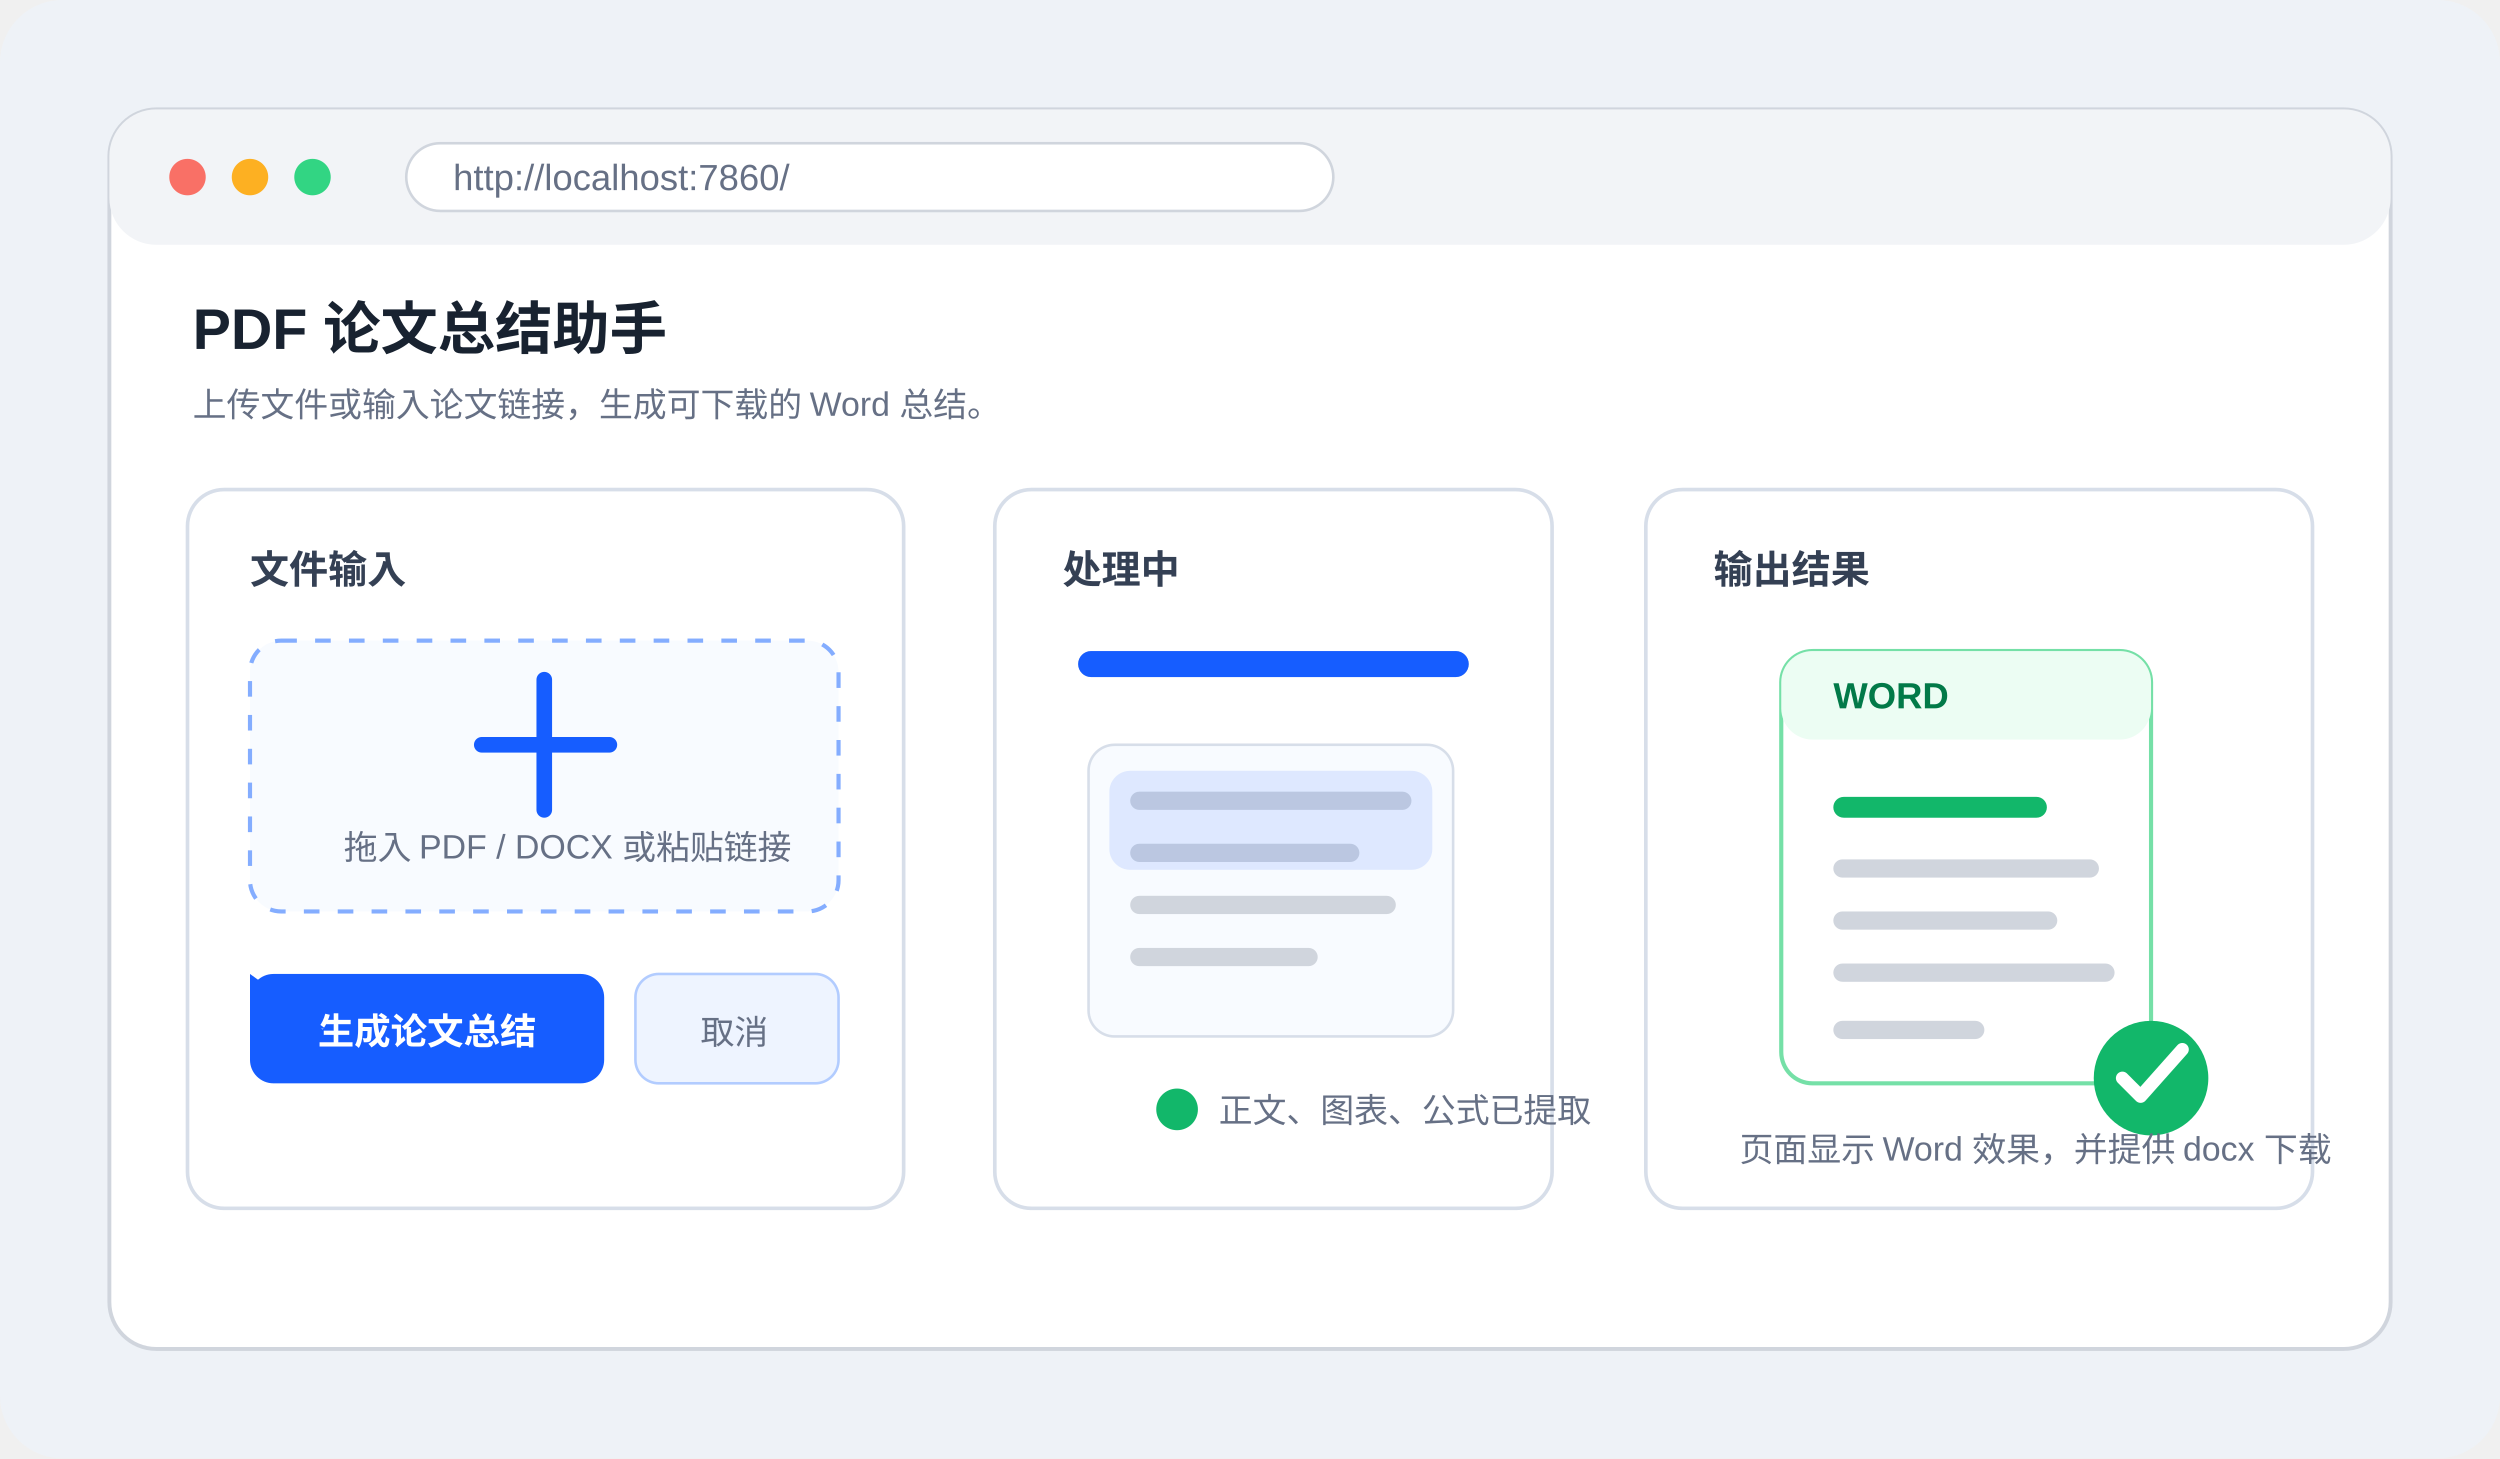
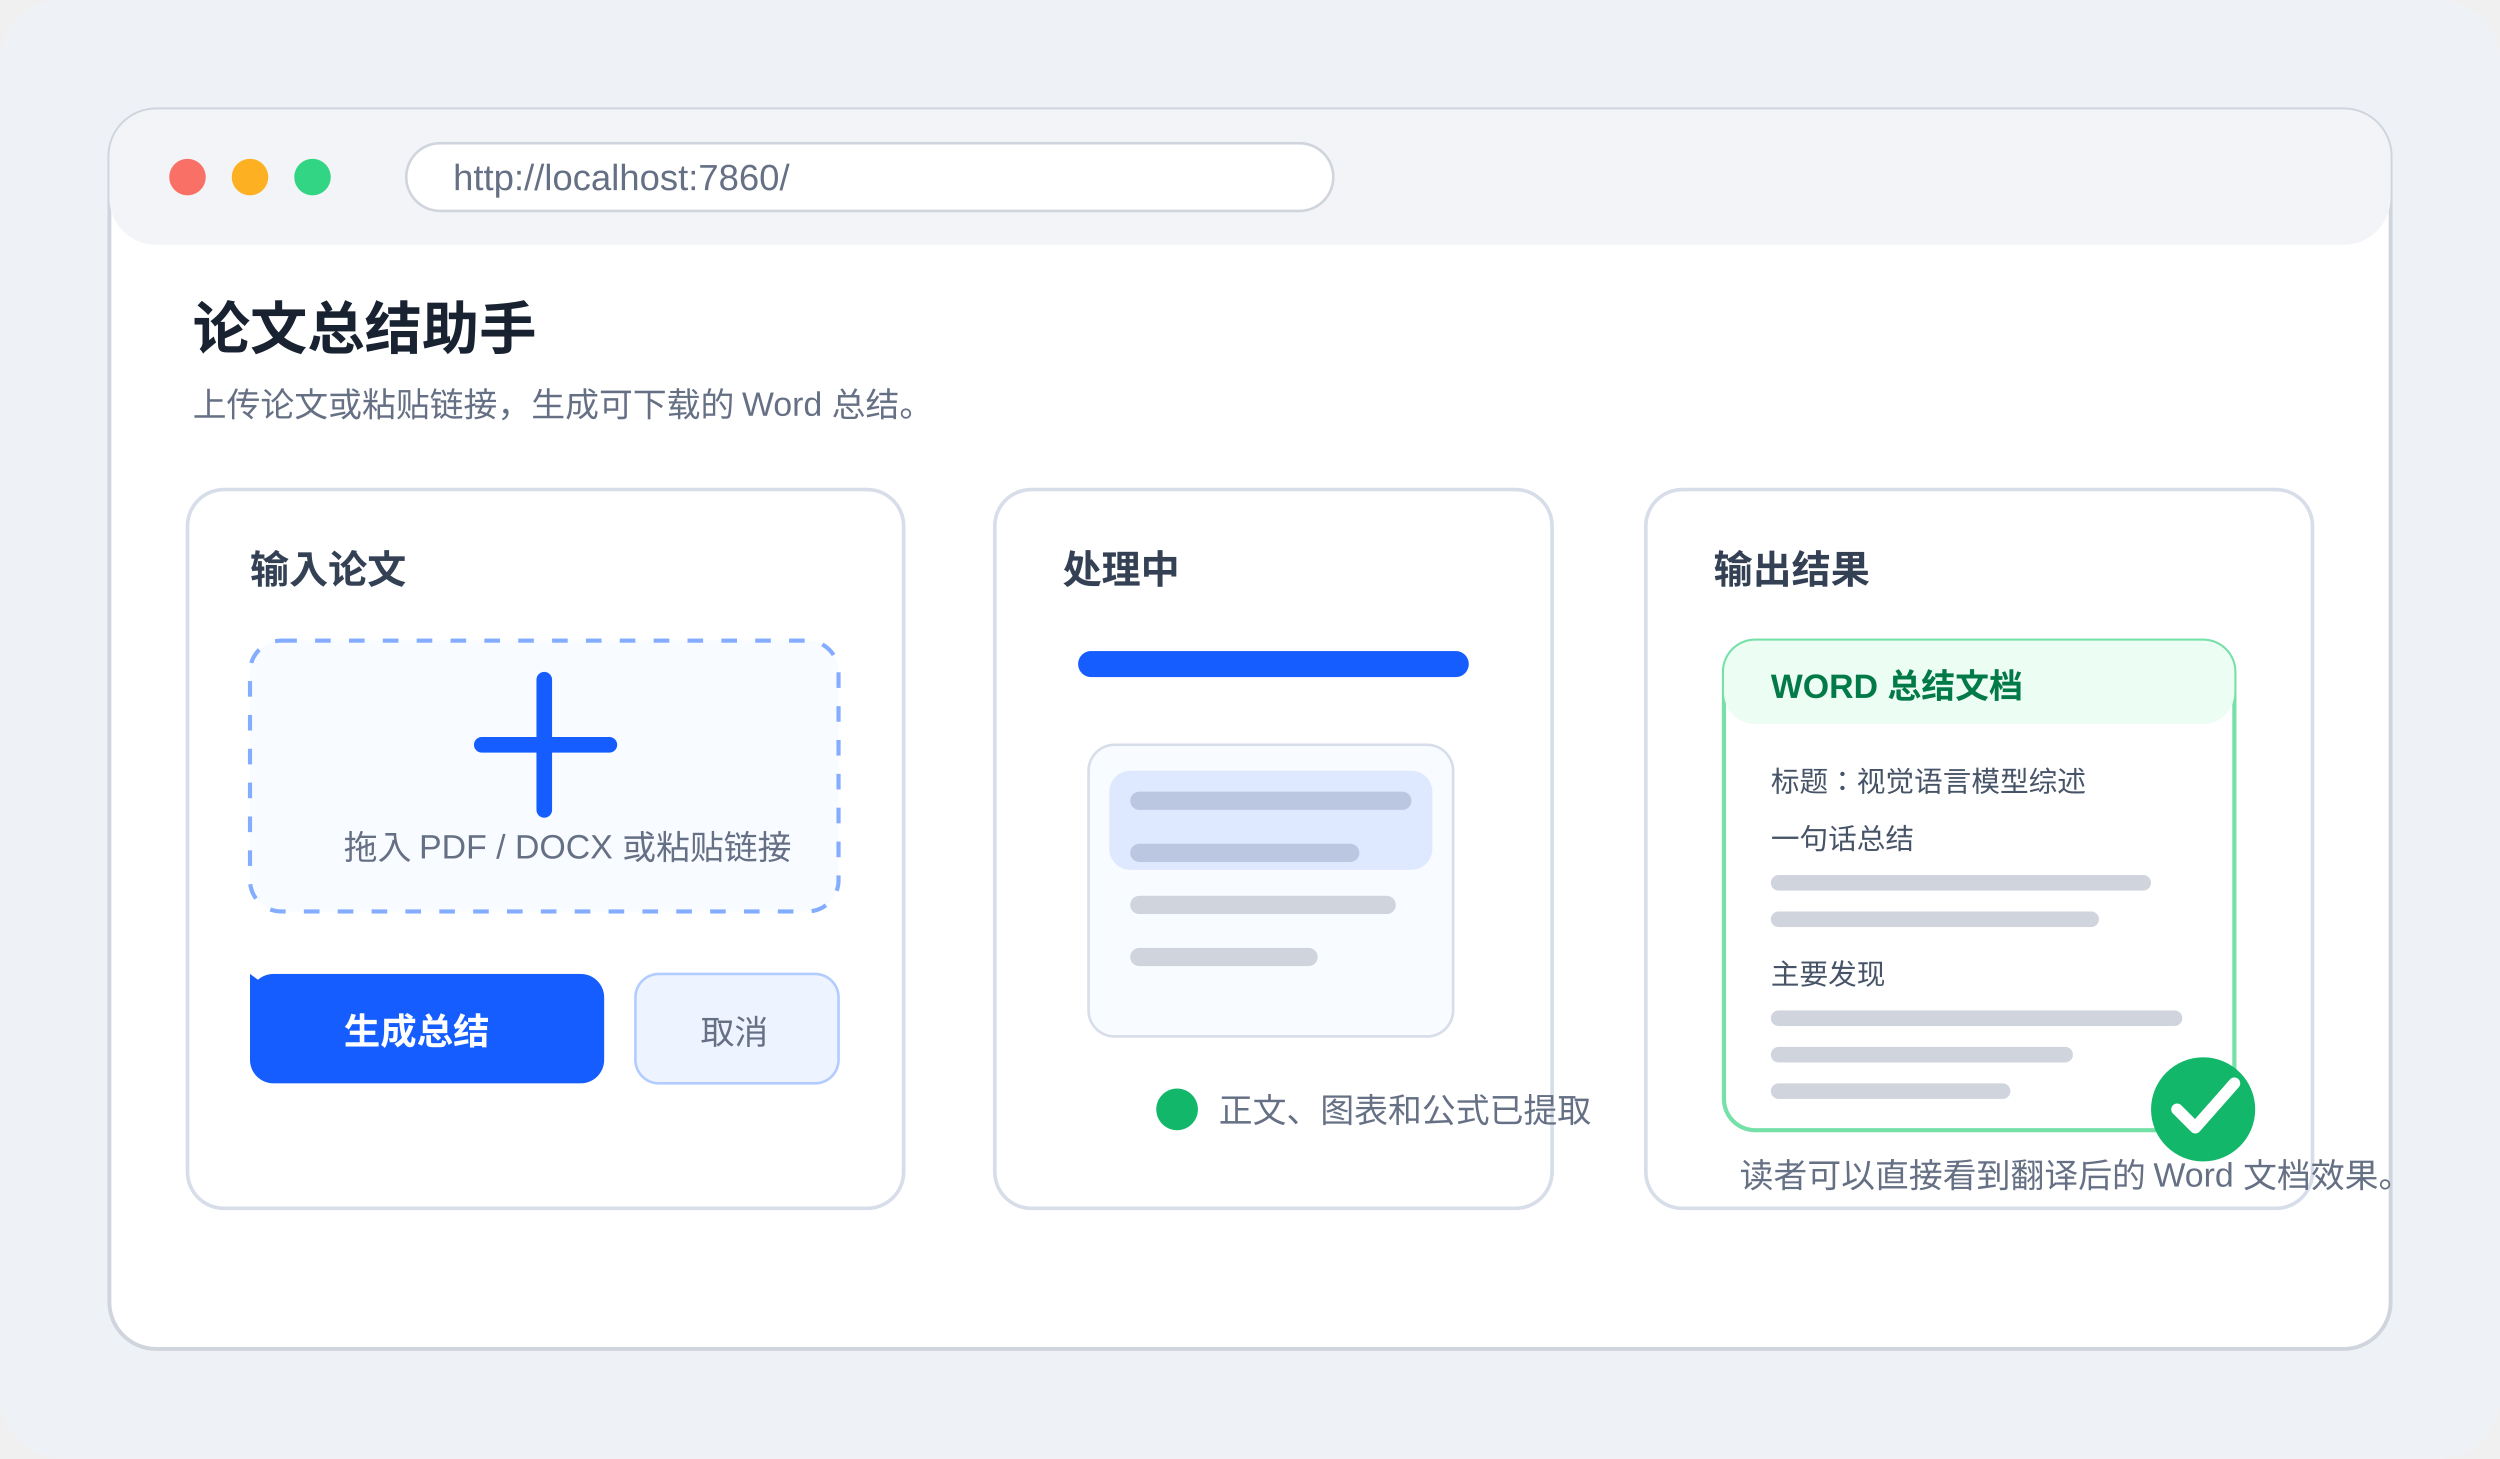
<svg xmlns="http://www.w3.org/2000/svg" width="960" height="560" viewBox="0 0 960 560" fill="none" role="img" aria-labelledby="title desc">
  <style>
    .page { fill: #eef2f7; }
    .browser { fill: #fff; stroke: #d0d5dd; stroke-width: 1.5; }
    .bar { fill: #f2f4f7; }
    .dot-r { fill: #f97066; }
    .dot-y { fill: #fdb022; }
    .dot-g { fill: #32d583; }
    .url { fill: #667085; font: 14px "Segoe UI", Arial, sans-serif; }
    .h { fill: #182230; font: 700 22px "Segoe UI", Arial, sans-serif; }
    .label { fill: #344054; font: 700 15px "Segoe UI", Arial, sans-serif; }
    .small { fill: #667085; font: 13px "Segoe UI", Arial, sans-serif; }
+     .tiny { fill: #475467; font: 11px "Segoe UI", Arial, sans-serif; }
    .panel { fill: #fff; stroke: #d7dee9; stroke-width: 1.4; }
    .input { fill: #f8fbff; stroke: #84adff; stroke-width: 1.6; stroke-dasharray: 6 7; }
    .btn { fill: #165dff; }
    .btn2 { fill: #eef4ff; stroke: #b2ccff; }
    .white { fill: #fff; font: 700 14px "Segoe UI", Arial, sans-serif; }
-     .blue { fill: #165dff; }
    .green { fill: #12b76a; }
    .line { fill: #d0d5dd; }
    .scan { fill: #165dff; opacity: .12; animation: scan 5.8s ease-in-out infinite; }
    .cursor { fill: #165dff; animation: cursor 5.8s ease-in-out infinite; }
    .progress { fill: #165dff; transform-origin: left center; animation: progress 5.8s ease-in-out infinite; }
    .fade-in { animation: appear 5.8s ease-in-out infinite; }
    .word { animation: wordIn 5.8s ease-in-out infinite; transform-origin: center; transform-box: fill-box; }
    .pulse { animation: pulse 5.8s ease-in-out infinite; transform-origin: center; transform-box: fill-box; }
    @keyframes scan {
      0%, 14% { transform: translateY(0); opacity: .04; }
      38% { transform: translateY(96px); opacity: .18; }
      55%, 100% { transform: translateY(96px); opacity: .04; }
    }
    @keyframes cursor {
      0%, 10% { transform: translate(0, 0); opacity: 0; }
      18%, 28% { transform: translate(98px, 54px); opacity: 1; }
      35%, 100% { transform: translate(98px, 54px); opacity: 0; }
    }
    @keyframes progress {
      0%, 25% { transform: scaleX(.04); opacity: .45; }
      55% { transform: scaleX(.72); opacity: 1; }
      76%, 100% { transform: scaleX(1); opacity: 1; }
    }
    @keyframes appear {
      0%, 45% { opacity: .2; transform: translateY(10px); }
      62%, 100% { opacity: 1; transform: translateY(0); }
    }
    @keyframes wordIn {
      0%, 58% { opacity: 0; transform: translateX(36px) scale(.96); }
      76%, 100% { opacity: 1; transform: translateX(0) scale(1); }
    }
    @keyframes pulse {
      0%, 100% { transform: scale(1); }
      45% { transform: scale(1.04); }
    }
  </style>
  <rect class="page" width="960" height="560" rx="24" />
  <rect x="42" y="42" width="876" height="476" rx="18" class="browser" />
  <rect x="42" y="42" width="876" height="52" rx="18" class="bar" />
  <circle cx="72" cy="68" r="7" class="dot-r" />
  <circle cx="96" cy="68" r="7" class="dot-y" />
  <circle cx="120" cy="68" r="7" class="dot-g" />
  <rect x="156" y="55" width="356" height="26" rx="13" fill="#fff" stroke="#d0d5dd" />
  <text x="174" y="73" class="url">http://localhost:7860/</text>
-   <text x="74" y="134" class="h">PDF 论文总结助手</text>
-   <text x="74" y="160" class="small">上传文件或输入论文链接，生成可下载的 Word 总结。</text>
+   <text x="74" y="134" class="h">论文总结助手</text>
+   <text x="74" y="160" class="small">上传论文或粘贴链接，生成可下载的 Word 总结。</text>
  <rect x="72" y="188" width="275" height="276" rx="14" class="panel" />
-   <text x="96" y="224" class="label">文件输入</text>
+   <text x="96" y="224" class="label">输入论文</text>
  <rect x="96" y="246" width="226" height="104" rx="12" class="input" />
  <path d="M185 286 h49 m-25 -25 v50" stroke="#165dff" stroke-width="6" stroke-linecap="round" />
  <text x="132" y="330" class="small">拖入 PDF / DOCX 或粘贴链接</text>
  <rect x="96" y="374" width="136" height="42" rx="9" class="btn pulse" />
-   <text x="122" y="401" class="white">生成论文总结</text>
+   <text x="132" y="401" class="white">生成总结</text>
  <rect x="244" y="374" width="78" height="42" rx="9" class="btn2" />
  <text x="269" y="401" class="small">取消</text>
  <path class="cursor" d="M0 0 L0 32 L9 24 L16 39 L24 35 L17 21 L29 21 Z" transform="translate(96 374)" />
  <rect x="382" y="188" width="214" height="276" rx="14" class="panel" />
  <text x="408" y="224" class="label">处理中</text>
  <rect x="414" y="250" width="150" height="10" rx="5" class="line" />
  <rect x="414" y="250" width="150" height="10" rx="5" class="progress" />
  <rect x="418" y="286" width="140" height="112" rx="10" fill="#f8fbff" stroke="#d7dee9" />
  <rect x="434" y="304" width="108" height="7" rx="3.5" class="line" />
  <rect x="434" y="324" width="88" height="7" rx="3.5" class="line" />
  <rect x="434" y="344" width="102" height="7" rx="3.5" class="line" />
  <rect x="434" y="364" width="72" height="7" rx="3.5" class="line" />
  <rect x="426" y="296" width="124" height="38" rx="8" class="scan" />
  <g class="fade-in">
    <circle cx="452" cy="426" r="8" class="green" />
-     <text x="468" y="431" class="small">正文、图表、公式已提取</text>
+     <text x="468" y="431" class="small">正文、图表和公式已提取</text>
  </g>
  <rect x="632" y="188" width="256" height="276" rx="14" class="panel" />
  <text x="658" y="224" class="label">输出结果</text>
  <g class="word">
-     <rect x="684" y="250" width="142" height="166" rx="12" fill="#ffffff" stroke="#75e0a7" stroke-width="1.6" />
-     <rect x="684" y="250" width="142" height="34" rx="12" fill="#ecfdf3" />
-     <text x="704" y="272" fill="#027a48" font-family="Segoe UI, Arial, sans-serif" font-size="14" font-weight="800">WORD</text>
-     <rect x="704" y="306" width="82" height="8" rx="4" class="green" />
-     <rect x="704" y="330" width="102" height="7" rx="3.5" class="line" />
-     <rect x="704" y="350" width="86" height="7" rx="3.5" class="line" />
-     <rect x="704" y="370" width="108" height="7" rx="3.5" class="line" />
-     <rect x="704" y="392" width="58" height="7" rx="3.5" class="line" />
-     <circle cx="826" cy="414" r="22" class="green" />
-     <path d="M815 414 l7 7 l16 -18" stroke="#fff" stroke-width="5" stroke-linecap="round" stroke-linejoin="round" />
+     <rect x="662" y="246" width="196" height="188" rx="12" fill="#ffffff" stroke="#75e0a7" stroke-width="1.6" />
+     <rect x="662" y="246" width="196" height="32" rx="12" fill="#ecfdf3" />
+     <text x="680" y="268" fill="#027a48" font-family="Segoe UI, Arial, sans-serif" font-size="13" font-weight="800">WORD 总结文档</text>
+     <text x="680" y="304" class="tiny">标题：视觉语言模型综述</text>
+     <text x="680" y="326" class="tiny">一句话总结</text>
+     <rect x="680" y="336" width="146" height="6" rx="3" class="line" />
+     <rect x="680" y="350" width="126" height="6" rx="3" class="line" />
+     <text x="680" y="378" class="tiny">主要发现</text>
+     <rect x="680" y="388" width="158" height="6" rx="3" class="line" />
+     <rect x="680" y="402" width="116" height="6" rx="3" class="line" />
+     <rect x="680" y="416" width="92" height="6" rx="3" class="line" />
+     <circle cx="846" cy="426" r="20" class="green" />
+     <path d="M836 426 l7 7 l15 -17" stroke="#fff" stroke-width="4.5" stroke-linecap="round" stroke-linejoin="round" />
  </g>
-   <text x="668" y="446" class="small">页面显示 Word 效果，并提供 docx 下载</text>
+   <text x="668" y="456" class="small">读者可以直接看到翻译后的 Word 文档效果。</text>
</svg>
